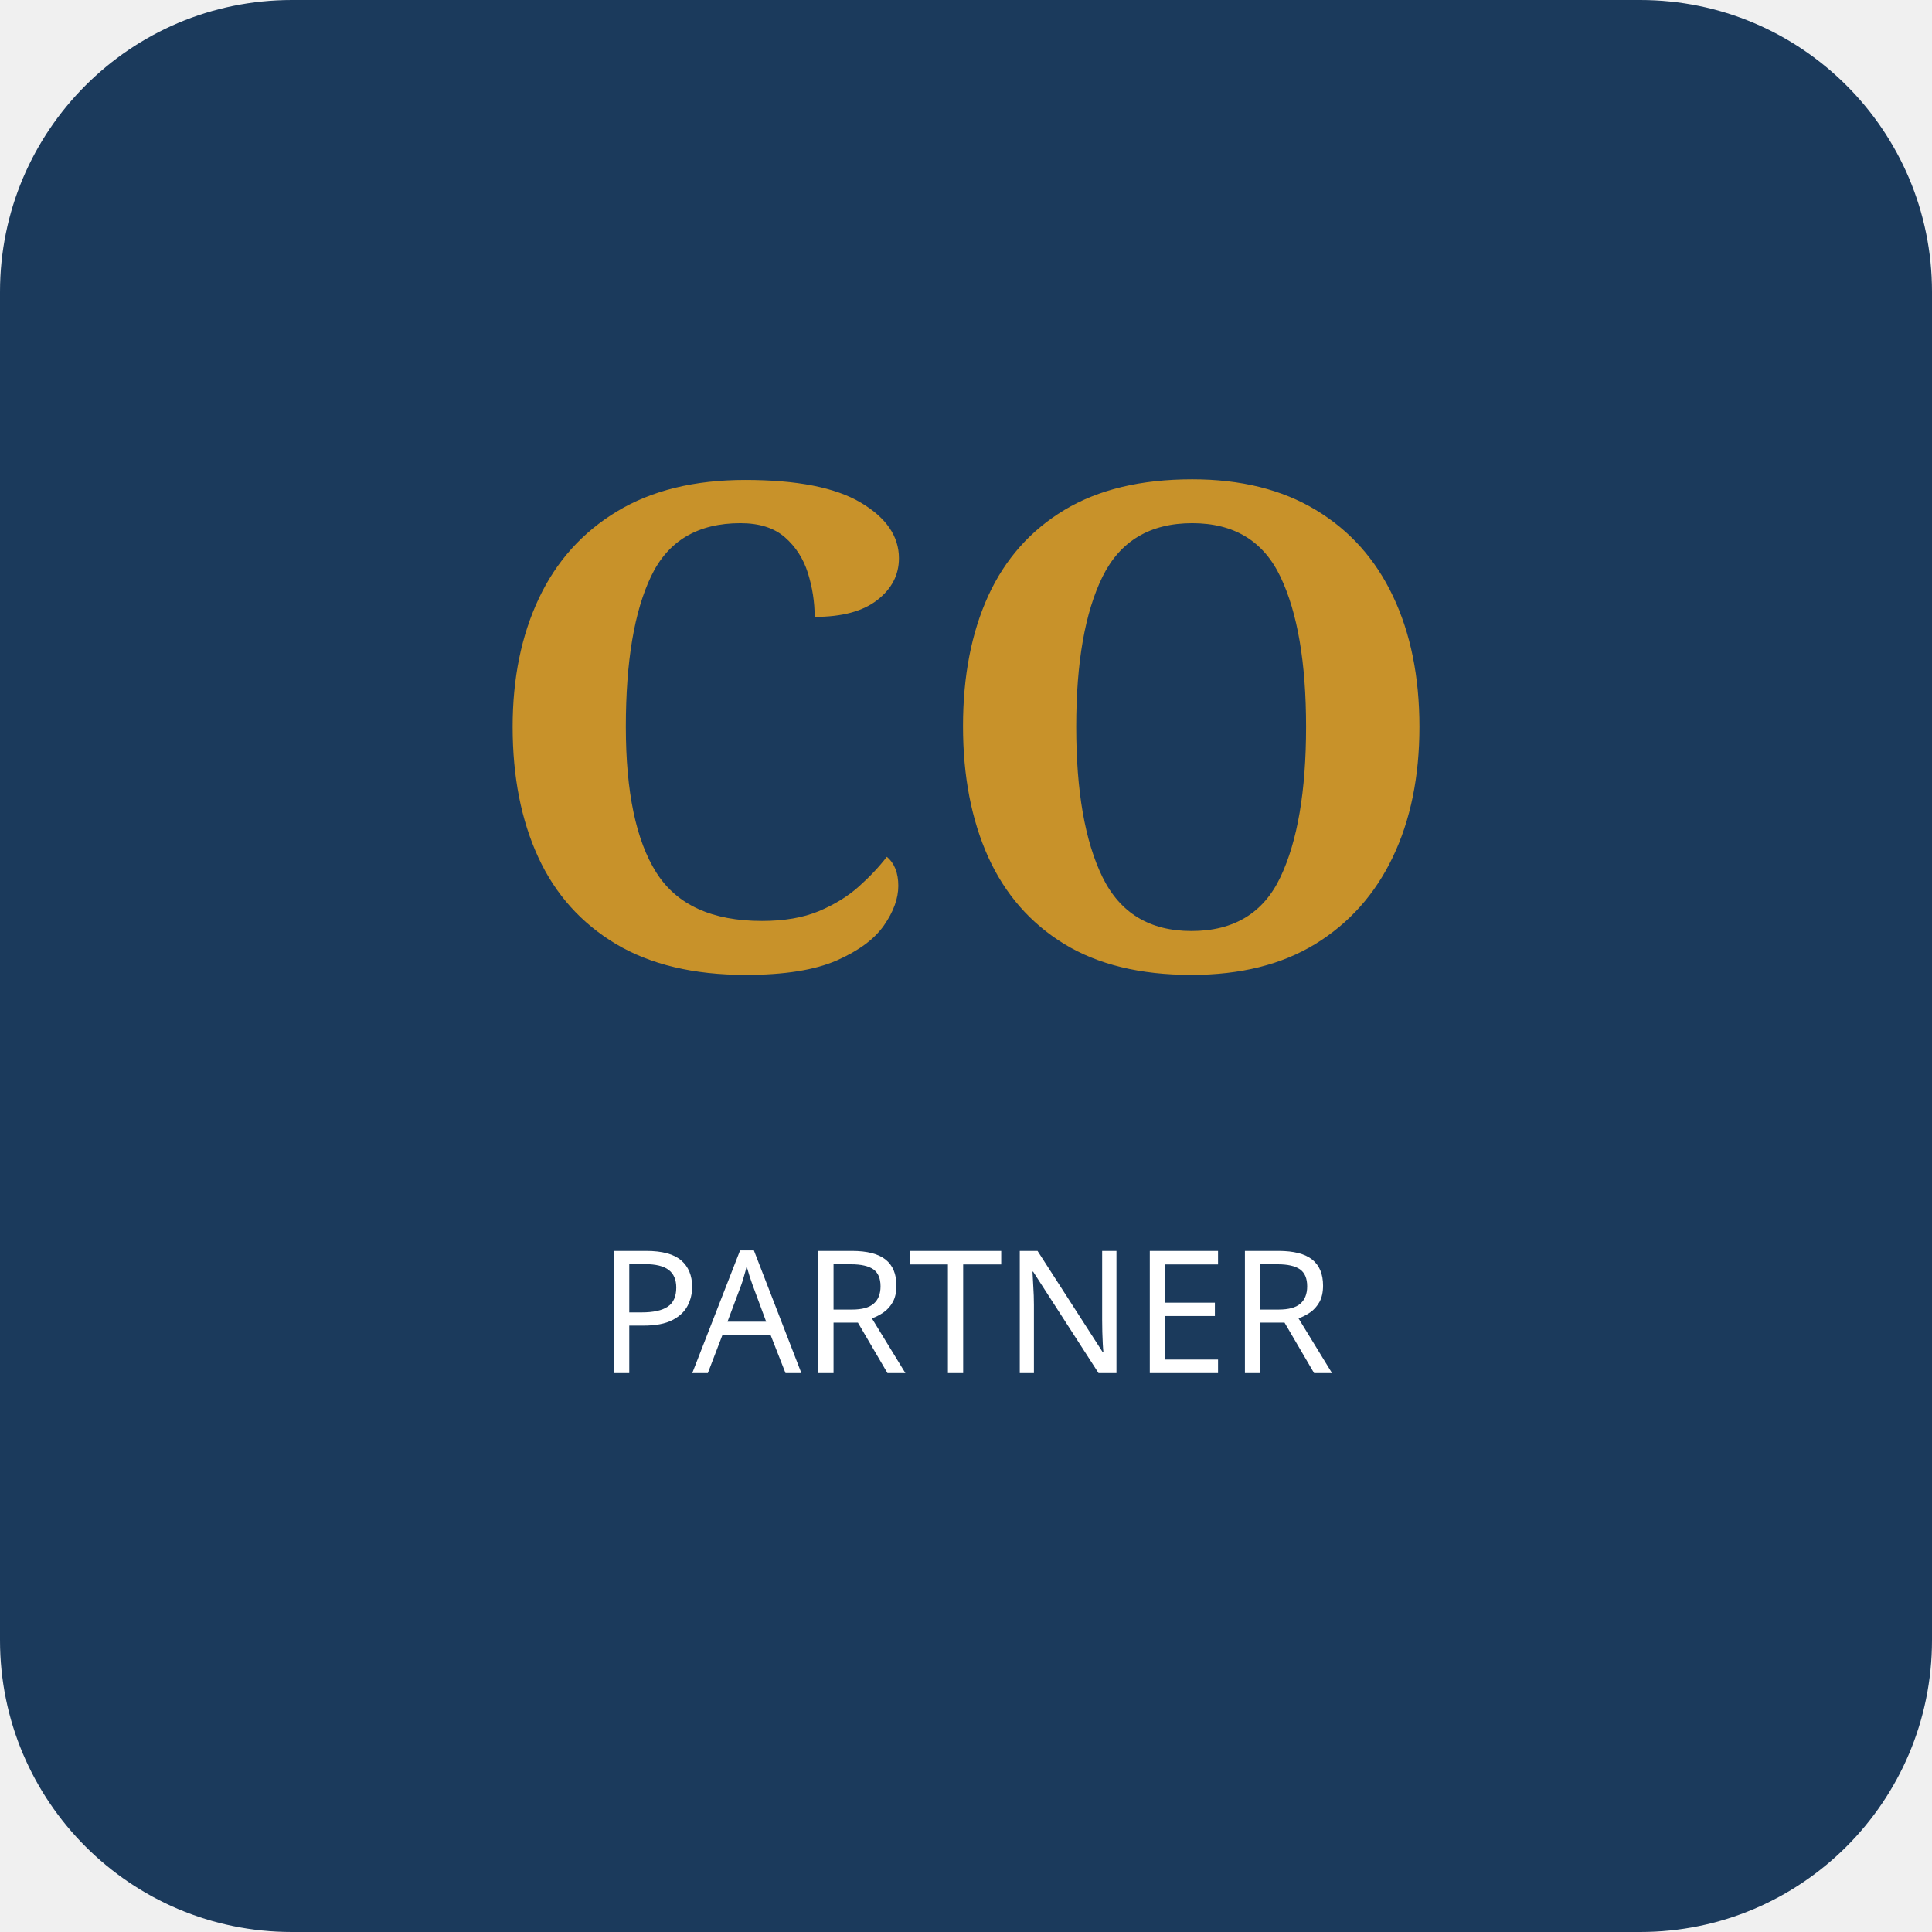
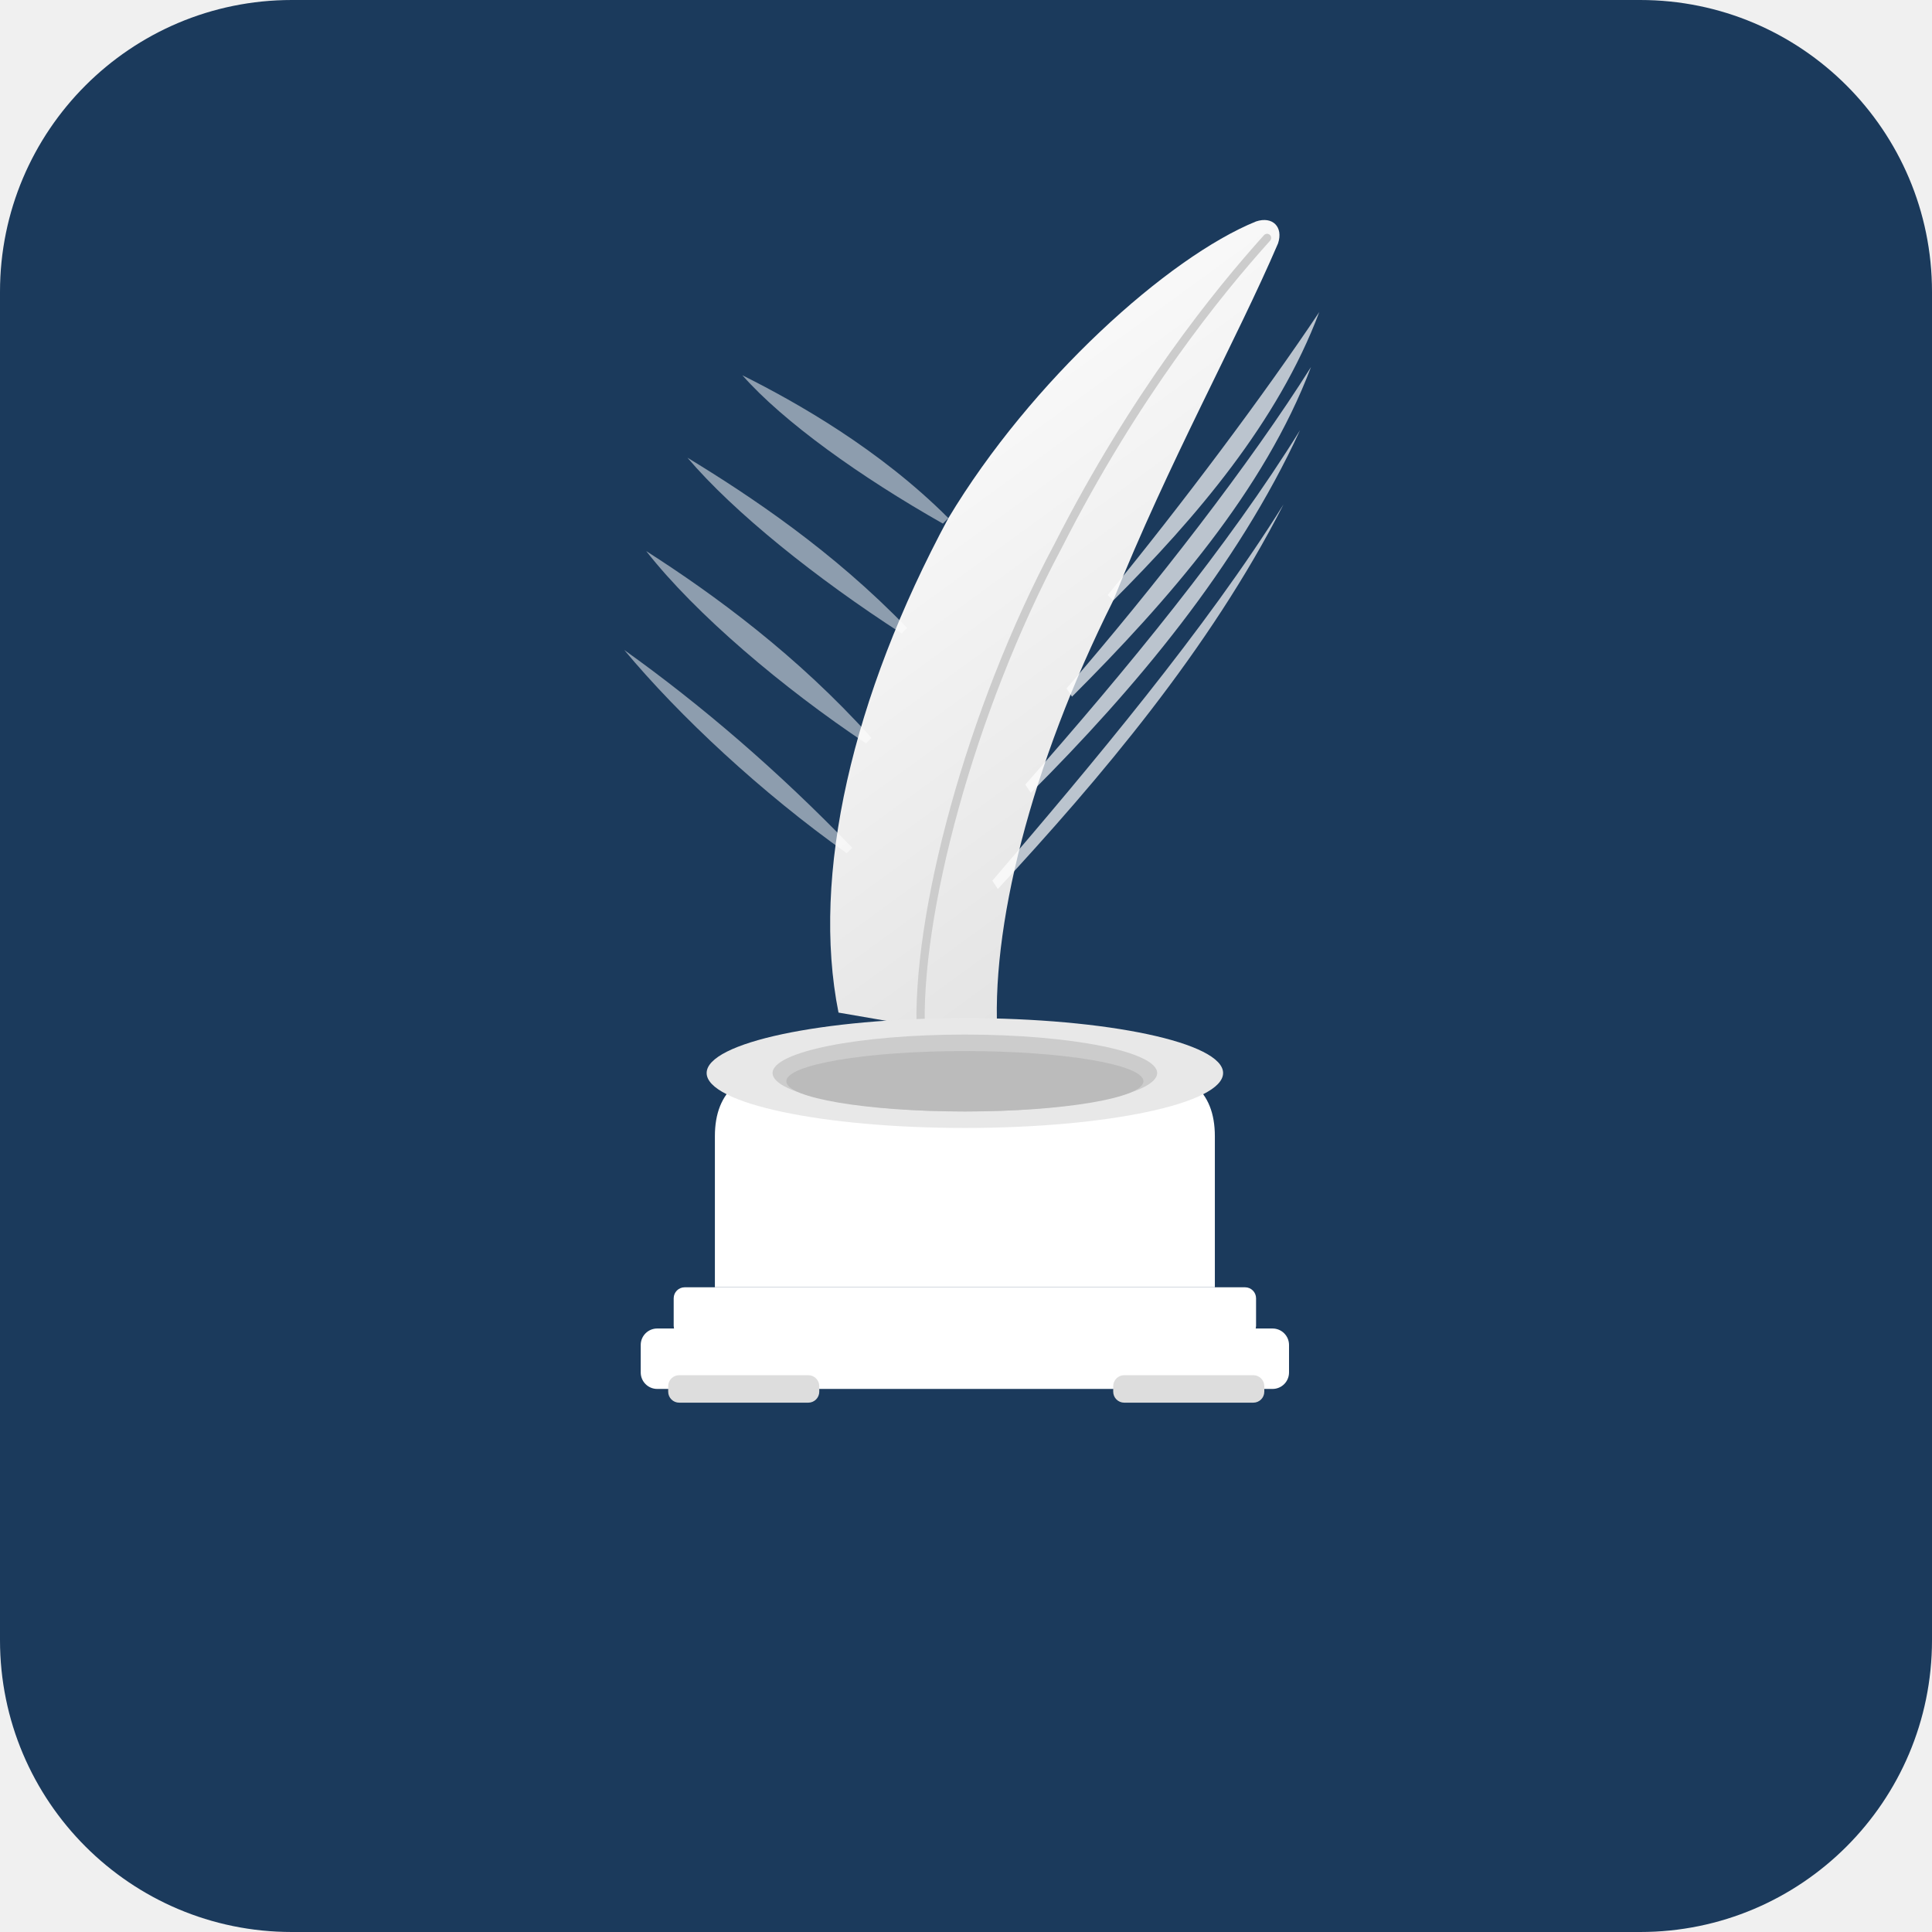
<svg xmlns="http://www.w3.org/2000/svg" width="192" height="192" viewBox="0 0 192 192">
  <rect width="192" height="192" rx="29" fill="#1B3A5C" />
-   <text x="50%" y="38%" text-anchor="middle" dominant-baseline="middle" fill="#C8922A" font-family="serif" font-weight="bold" font-size="67">CO</text>
-   <text x="50%" y="68%" text-anchor="middle" dominant-baseline="middle" fill="#ffffff" font-family="sans-serif" font-size="17">PARTNER</text>
+   <g transform="translate(26, 16) scale(0.273)">
+     <defs>
+       <linearGradient id="feather" x1="0.3" y1="0" x2="0.7" y2="1">
+         <stop offset="0%" stop-color="#ffffff" />
+         <stop offset="100%" stop-color="#e0e0e0" />
+       </linearGradient>
+     </defs>
+     <path d="M268 320 C265 280,280 220,310 160 C330 110,355 65,370 30 C372 24,368 20,362 22 C330 35,280 80,250 130 C215 195,200 260,210 310Z" fill="url(#feather)" />
+     <path d="M310 160 C340 130,370 95,385 55 C365 85,335 125,308 158Z" fill="#fff" opacity="0.7" />
+     <path d="M295 195 C330 160,365 120,382 75 C360 110,325 155,293 192Z" fill="#fff" opacity="0.7" />
+     <path d="M280 230 C318 192,355 148,378 98 C352 140,315 185,278 227Z" fill="#fff" opacity="0.7" />
+     <path d="M268 265 C305 225,345 178,372 125 C344 170,302 220,266 262Z" fill="#fff" opacity="0.7" />
+     <path d="M250 130 C225 105,195 88,175 78 C190 95,218 115,248 132Z" fill="#fff" opacity="0.5" />
+     <path d="M235 170 C208 142,178 122,155 108 C172 128,202 152,233 172Z" fill="#fff" opacity="0.5" />
+     <path d="M222 210 C195 180,165 158,140 142 C158 165,190 192,220 212Z" fill="#fff" opacity="0.5" />
+     <path d="M215 250 C188 222,160 198,132 178 C152 202,182 230,213 252Z" fill="#fff" opacity="0.5" />
+     <path d="M240 318 C238 275,258 200,290 140 C318 85,348 48,366 28" stroke="#ccc" stroke-width="3" fill="none" stroke-linecap="round" />
+     <path d="M240 318 L232 345 L248 325Z" fill="#e0e0e0" />
+     <path d="M165 410 L165 355 Q165 330 195 330 L317 330 Q347 330 347 355 L347 410Z" fill="#fff" />
+     <ellipse cx="256" cy="332" rx="94" ry="20" fill="#e8e8e8" />
+     <ellipse cx="256" cy="332" rx="70" ry="14" fill="#ccc" />
+     <ellipse cx="256" cy="335" rx="65" ry="11" fill="#bbb" />
+     <rect x="150" y="410" width="212" height="18" rx="4" fill="#fff" />
+     <rect x="138" y="425" width="236" height="22" rx="6" fill="#fff" />
+     <rect x="148" y="442" width="55" height="10" rx="4" fill="#ddd" />
+     <rect x="310" y="442" width="55" height="10" rx="4" fill="#ddd" />
+   </g>
</svg>
